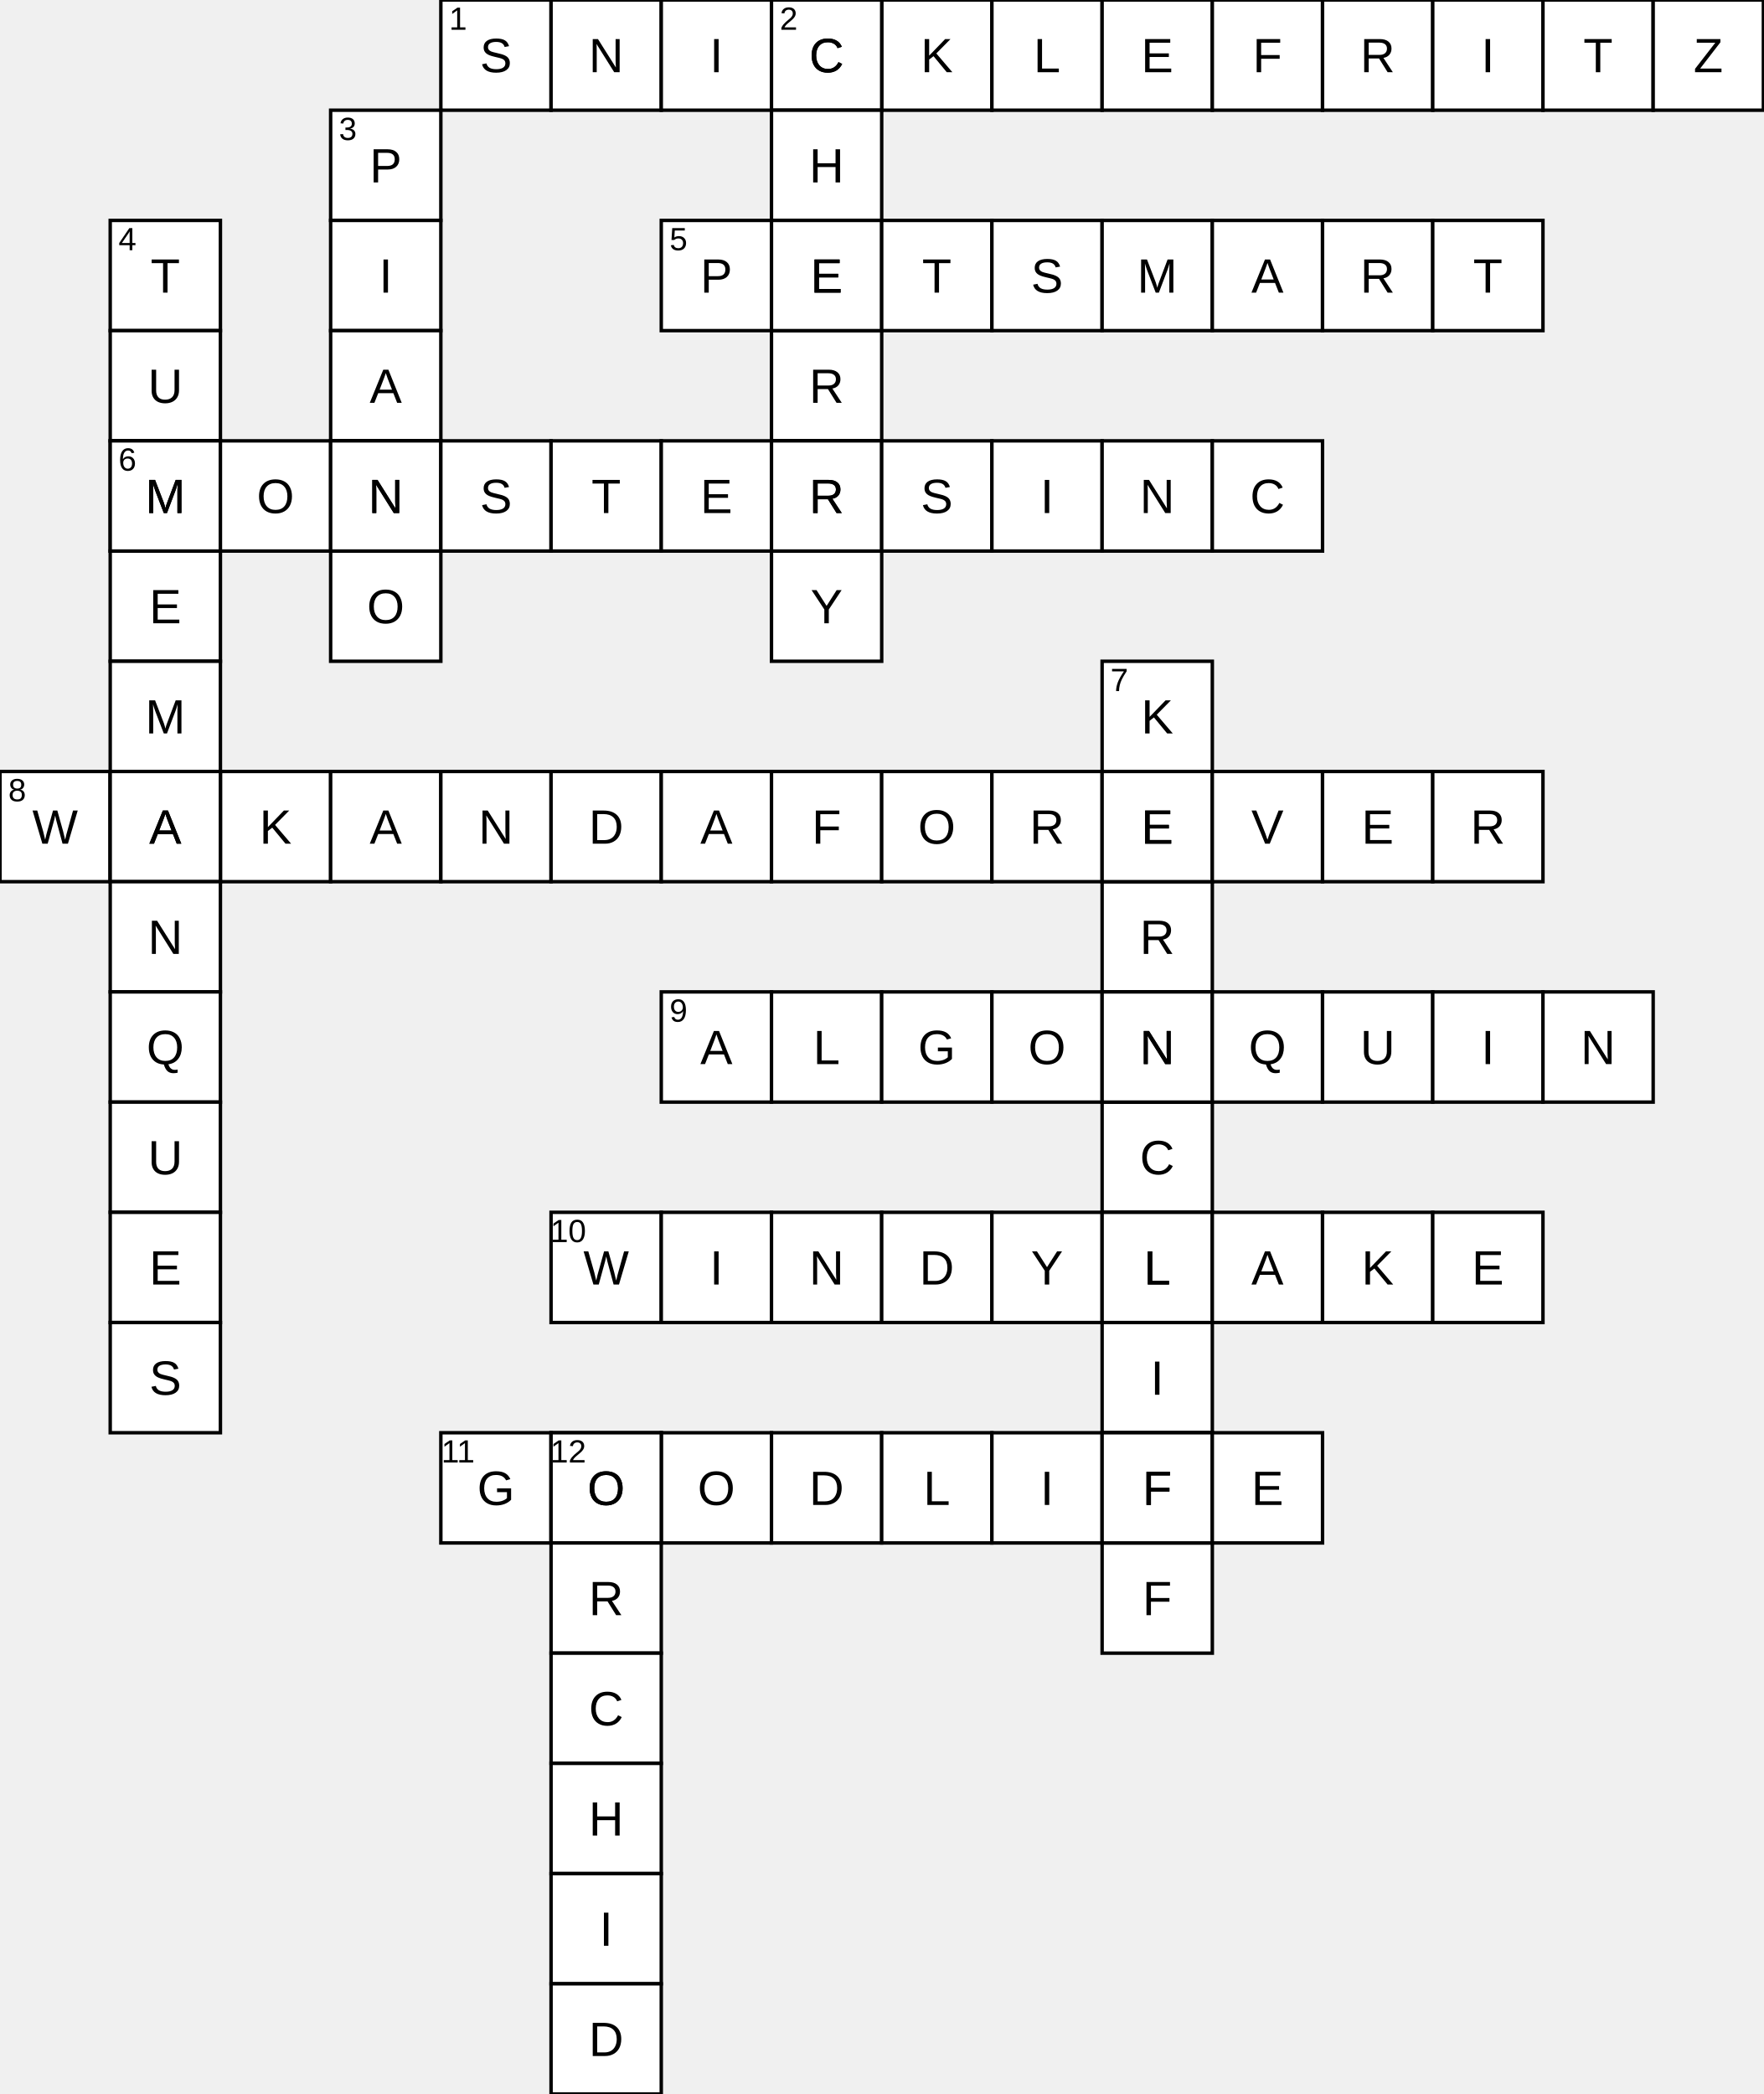
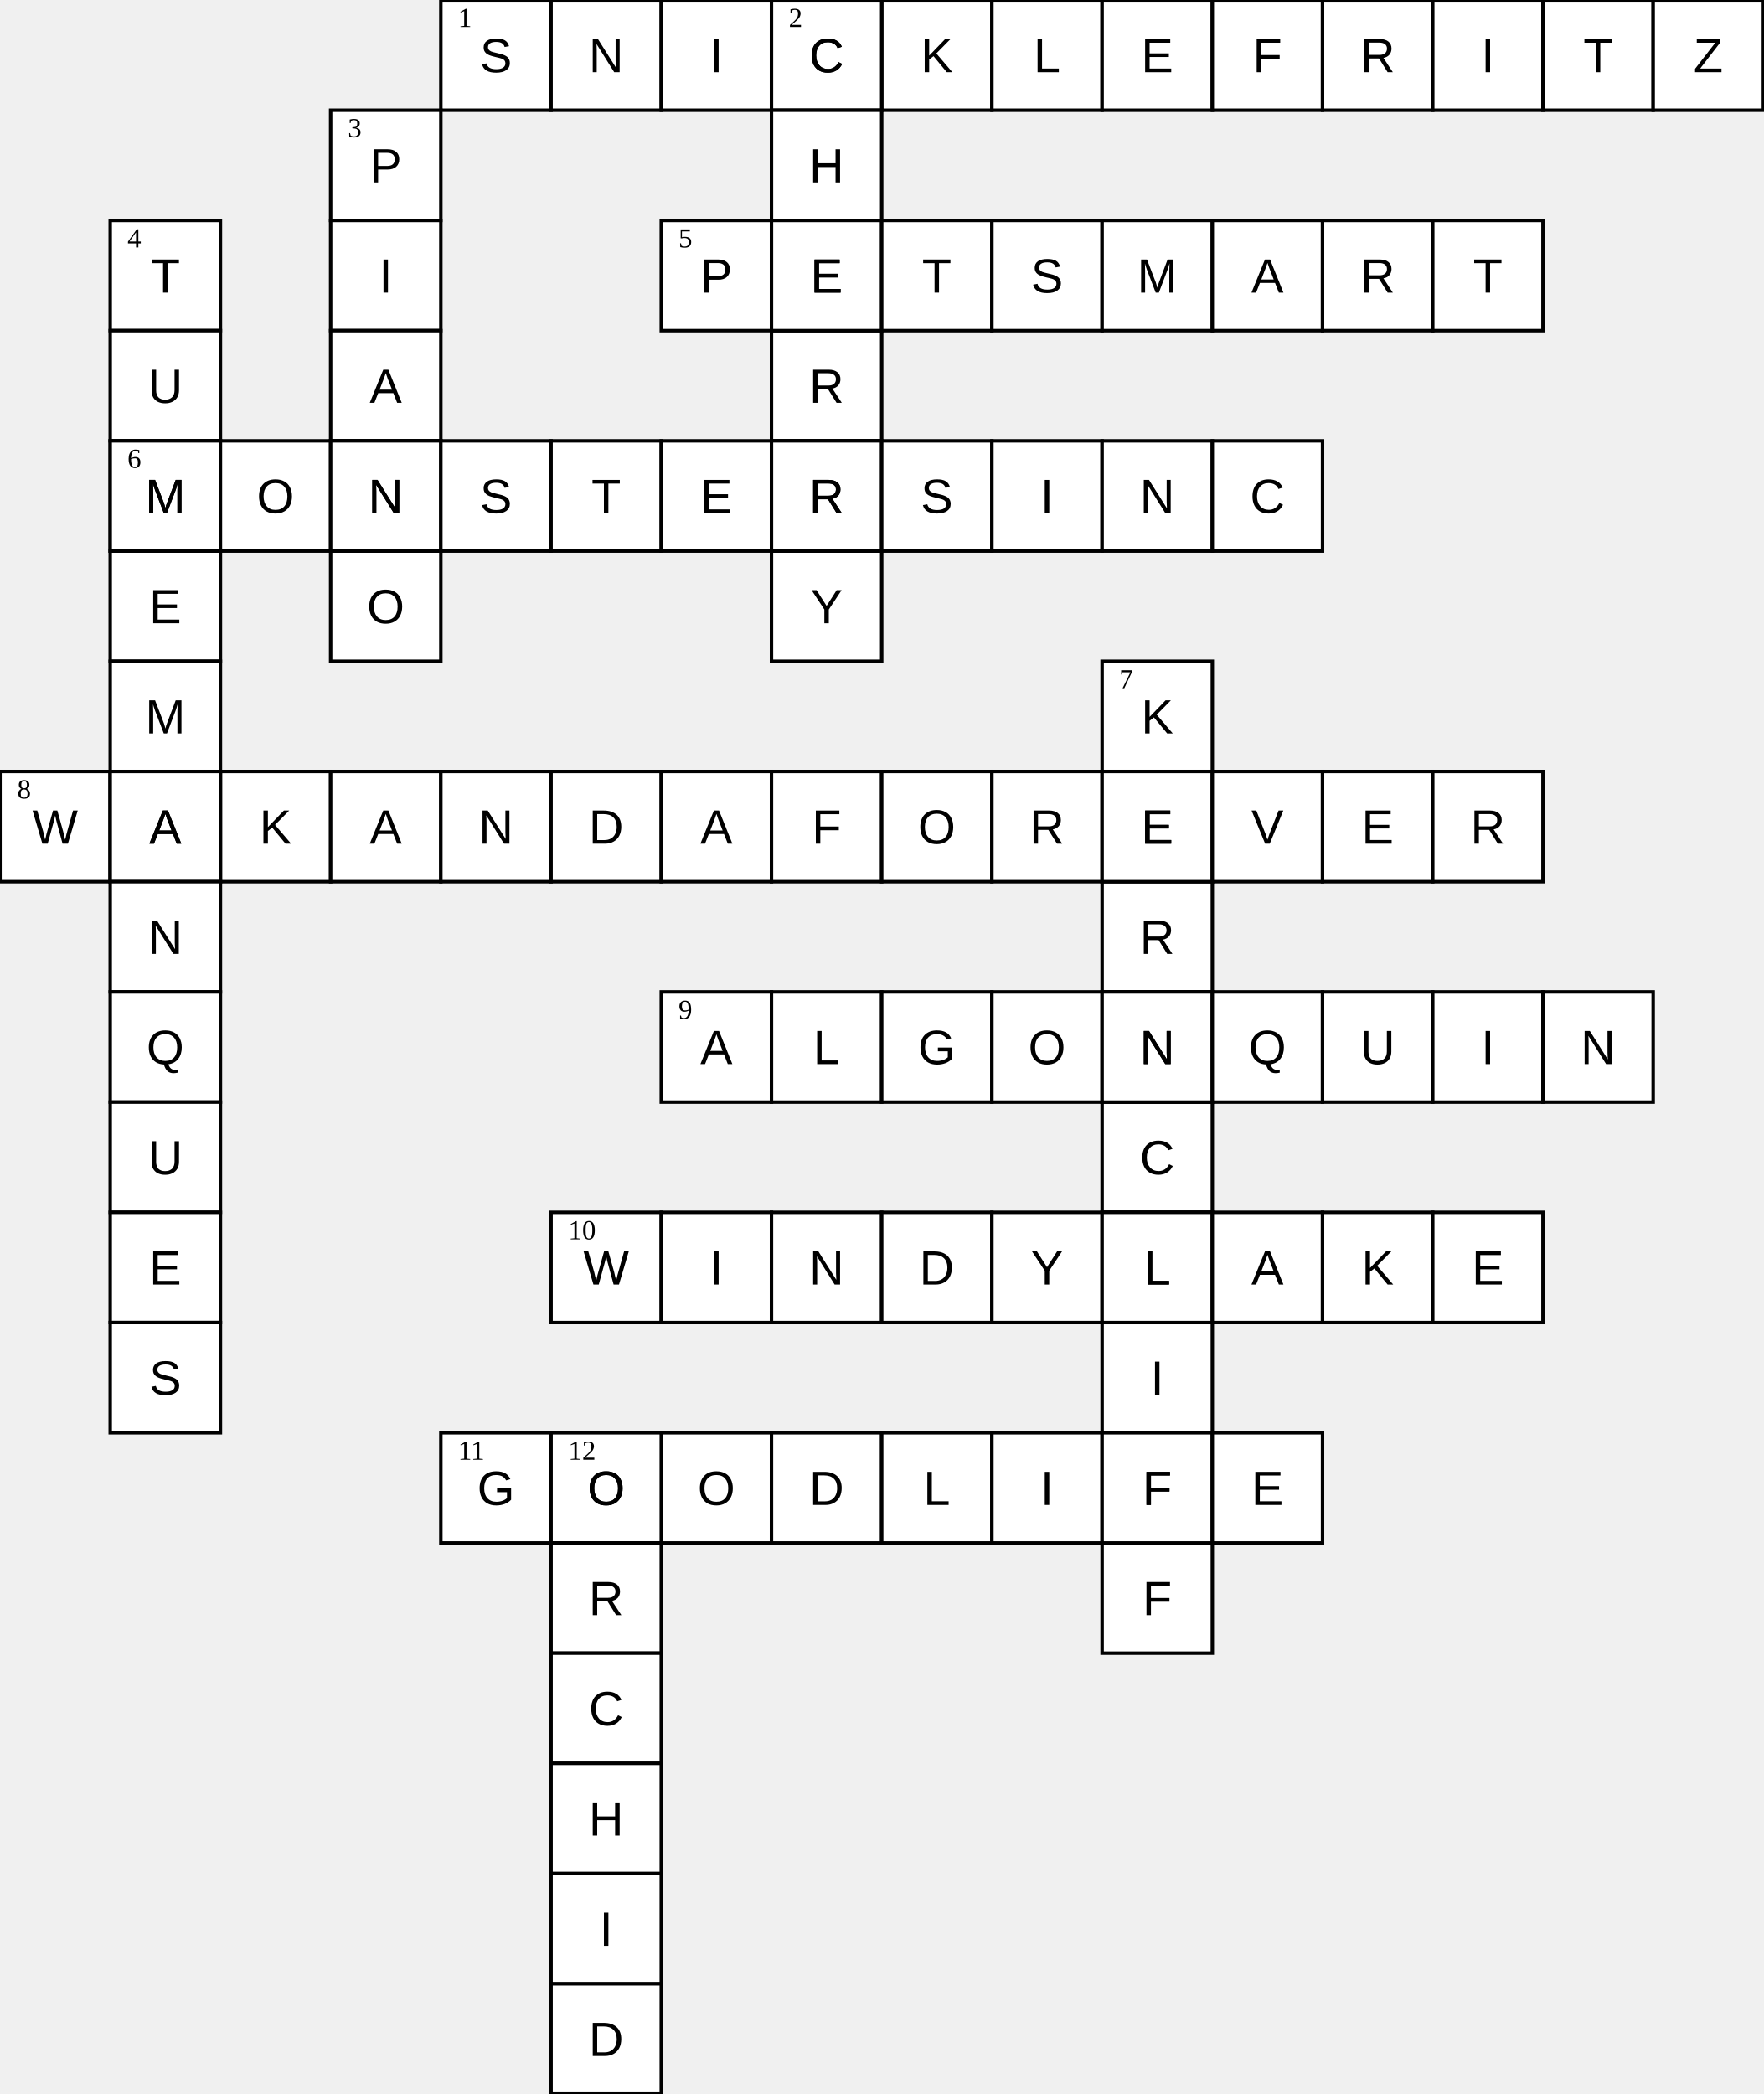
<svg xmlns="http://www.w3.org/2000/svg" viewBox="0 0 512 608">
+   <style>text{dominant-baseline:middle;}.square{fill:#FFFFFF;stroke:#000000;}.answer{ text-anchor:middle; font-family:Arial, Helvetica, sans-serif; font-weight:lighter;font-size:14px;}.number{font-size:8px;}</style>
  <g id="grid">
-     <rect width="32" height="32" x="128" y="0" fill="#FFFFFF" stroke="#000000" />
-     <text x="133" y="6" text-anchor="middle" font-weight="lighter" dominant-baseline="middle" font-family="Arial, Helvetica, sans-serif" font-size="9.333">1</text>
-     <rect width="32" height="32" x="160" y="0" fill="#FFFFFF" stroke="#000000" />
-     <rect width="32" height="32" x="192" y="0" fill="#FFFFFF" stroke="#000000" />
-     <rect width="32" height="32" x="224" y="0" fill="#FFFFFF" stroke="#000000" />
-     <rect width="32" height="32" x="256" y="0" fill="#FFFFFF" stroke="#000000" />
-     <rect width="32" height="32" x="288" y="0" fill="#FFFFFF" stroke="#000000" />
-     <rect width="32" height="32" x="320" y="0" fill="#FFFFFF" stroke="#000000" />
-     <rect width="32" height="32" x="352" y="0" fill="#FFFFFF" stroke="#000000" />
-     <rect width="32" height="32" x="384" y="0" fill="#FFFFFF" stroke="#000000" />
-     <rect width="32" height="32" x="416" y="0" fill="#FFFFFF" stroke="#000000" />
-     <rect width="32" height="32" x="448" y="0" fill="#FFFFFF" stroke="#000000" />
-     <rect width="32" height="32" x="480" y="0" fill="#FFFFFF" stroke="#000000" />
-     <rect width="32" height="32" x="320" y="192" fill="#FFFFFF" stroke="#000000" />
-     <text x="325" y="198" text-anchor="middle" font-weight="lighter" dominant-baseline="middle" font-family="Arial, Helvetica, sans-serif" font-size="9.333">7</text>
-     <rect width="32" height="32" x="320" y="224" fill="#FFFFFF" stroke="#000000" />
-     <rect width="32" height="32" x="320" y="256" fill="#FFFFFF" stroke="#000000" />
-     <rect width="32" height="32" x="320" y="288" fill="#FFFFFF" stroke="#000000" />
-     <rect width="32" height="32" x="320" y="320" fill="#FFFFFF" stroke="#000000" />
-     <rect width="32" height="32" x="320" y="352" fill="#FFFFFF" stroke="#000000" />
-     <rect width="32" height="32" x="320" y="384" fill="#FFFFFF" stroke="#000000" />
-     <rect width="32" height="32" x="320" y="416" fill="#FFFFFF" stroke="#000000" />
-     <rect width="32" height="32" x="320" y="448" fill="#FFFFFF" stroke="#000000" />
-     <rect width="32" height="32" x="0" y="224" fill="#FFFFFF" stroke="#000000" />
-     <text x="5" y="230" text-anchor="middle" font-weight="lighter" dominant-baseline="middle" font-family="Arial, Helvetica, sans-serif" font-size="9.333">8</text>
-     <rect width="32" height="32" x="32" y="224" fill="#FFFFFF" stroke="#000000" />
-     <rect width="32" height="32" x="64" y="224" fill="#FFFFFF" stroke="#000000" />
-     <rect width="32" height="32" x="96" y="224" fill="#FFFFFF" stroke="#000000" />
-     <rect width="32" height="32" x="128" y="224" fill="#FFFFFF" stroke="#000000" />
-     <rect width="32" height="32" x="160" y="224" fill="#FFFFFF" stroke="#000000" />
-     <rect width="32" height="32" x="192" y="224" fill="#FFFFFF" stroke="#000000" />
-     <rect width="32" height="32" x="224" y="224" fill="#FFFFFF" stroke="#000000" />
-     <rect width="32" height="32" x="256" y="224" fill="#FFFFFF" stroke="#000000" />
-     <rect width="32" height="32" x="288" y="224" fill="#FFFFFF" stroke="#000000" />
-     <rect width="32" height="32" x="320" y="224" fill="#FFFFFF" stroke="#000000" />
-     <rect width="32" height="32" x="352" y="224" fill="#FFFFFF" stroke="#000000" />
-     <rect width="32" height="32" x="384" y="224" fill="#FFFFFF" stroke="#000000" />
-     <rect width="32" height="32" x="416" y="224" fill="#FFFFFF" stroke="#000000" />
-     <rect width="32" height="32" x="96" y="32" fill="#FFFFFF" stroke="#000000" />
-     <text x="101" y="38" text-anchor="middle" font-weight="lighter" dominant-baseline="middle" font-family="Arial, Helvetica, sans-serif" font-size="9.333">3</text>
-     <rect width="32" height="32" x="96" y="64" fill="#FFFFFF" stroke="#000000" />
-     <rect width="32" height="32" x="96" y="96" fill="#FFFFFF" stroke="#000000" />
-     <rect width="32" height="32" x="96" y="128" fill="#FFFFFF" stroke="#000000" />
-     <rect width="32" height="32" x="96" y="160" fill="#FFFFFF" stroke="#000000" />
-     <rect width="32" height="32" x="128" y="416" fill="#FFFFFF" stroke="#000000" />
-     <text x="133" y="422" text-anchor="middle" font-weight="lighter" dominant-baseline="middle" font-family="Arial, Helvetica, sans-serif" font-size="9.333">11</text>
-     <rect width="32" height="32" x="160" y="416" fill="#FFFFFF" stroke="#000000" />
-     <rect width="32" height="32" x="192" y="416" fill="#FFFFFF" stroke="#000000" />
-     <rect width="32" height="32" x="224" y="416" fill="#FFFFFF" stroke="#000000" />
-     <rect width="32" height="32" x="256" y="416" fill="#FFFFFF" stroke="#000000" />
-     <rect width="32" height="32" x="288" y="416" fill="#FFFFFF" stroke="#000000" />
-     <rect width="32" height="32" x="320" y="416" fill="#FFFFFF" stroke="#000000" />
-     <rect width="32" height="32" x="352" y="416" fill="#FFFFFF" stroke="#000000" />
-     <rect width="32" height="32" x="224" y="0" fill="#FFFFFF" stroke="#000000" />
-     <text x="229" y="6" text-anchor="middle" font-weight="lighter" dominant-baseline="middle" font-family="Arial, Helvetica, sans-serif" font-size="9.333">2</text>
-     <rect width="32" height="32" x="224" y="32" fill="#FFFFFF" stroke="#000000" />
-     <rect width="32" height="32" x="224" y="64" fill="#FFFFFF" stroke="#000000" />
-     <rect width="32" height="32" x="224" y="96" fill="#FFFFFF" stroke="#000000" />
-     <rect width="32" height="32" x="224" y="128" fill="#FFFFFF" stroke="#000000" />
-     <rect width="32" height="32" x="224" y="160" fill="#FFFFFF" stroke="#000000" />
-     <rect width="32" height="32" x="160" y="352" fill="#FFFFFF" stroke="#000000" />
-     <text x="165" y="358" text-anchor="middle" font-weight="lighter" dominant-baseline="middle" font-family="Arial, Helvetica, sans-serif" font-size="9.333">10</text>
-     <rect width="32" height="32" x="192" y="352" fill="#FFFFFF" stroke="#000000" />
-     <rect width="32" height="32" x="224" y="352" fill="#FFFFFF" stroke="#000000" />
-     <rect width="32" height="32" x="256" y="352" fill="#FFFFFF" stroke="#000000" />
-     <rect width="32" height="32" x="288" y="352" fill="#FFFFFF" stroke="#000000" />
-     <rect width="32" height="32" x="320" y="352" fill="#FFFFFF" stroke="#000000" />
-     <rect width="32" height="32" x="352" y="352" fill="#FFFFFF" stroke="#000000" />
-     <rect width="32" height="32" x="384" y="352" fill="#FFFFFF" stroke="#000000" />
-     <rect width="32" height="32" x="416" y="352" fill="#FFFFFF" stroke="#000000" />
-     <rect width="32" height="32" x="32" y="64" fill="#FFFFFF" stroke="#000000" />
-     <text x="37" y="70" text-anchor="middle" font-weight="lighter" dominant-baseline="middle" font-family="Arial, Helvetica, sans-serif" font-size="9.333">4</text>
-     <rect width="32" height="32" x="32" y="96" fill="#FFFFFF" stroke="#000000" />
-     <rect width="32" height="32" x="32" y="128" fill="#FFFFFF" stroke="#000000" />
-     <rect width="32" height="32" x="32" y="160" fill="#FFFFFF" stroke="#000000" />
-     <rect width="32" height="32" x="32" y="192" fill="#FFFFFF" stroke="#000000" />
-     <rect width="32" height="32" x="32" y="224" fill="#FFFFFF" stroke="#000000" />
-     <rect width="32" height="32" x="32" y="256" fill="#FFFFFF" stroke="#000000" />
-     <rect width="32" height="32" x="32" y="288" fill="#FFFFFF" stroke="#000000" />
-     <rect width="32" height="32" x="32" y="320" fill="#FFFFFF" stroke="#000000" />
-     <rect width="32" height="32" x="32" y="352" fill="#FFFFFF" stroke="#000000" />
-     <rect width="32" height="32" x="32" y="384" fill="#FFFFFF" stroke="#000000" />
-     <rect width="32" height="32" x="192" y="288" fill="#FFFFFF" stroke="#000000" />
-     <text x="197" y="294" text-anchor="middle" font-weight="lighter" dominant-baseline="middle" font-family="Arial, Helvetica, sans-serif" font-size="9.333">9</text>
-     <rect width="32" height="32" x="224" y="288" fill="#FFFFFF" stroke="#000000" />
-     <rect width="32" height="32" x="256" y="288" fill="#FFFFFF" stroke="#000000" />
-     <rect width="32" height="32" x="288" y="288" fill="#FFFFFF" stroke="#000000" />
-     <rect width="32" height="32" x="320" y="288" fill="#FFFFFF" stroke="#000000" />
-     <rect width="32" height="32" x="352" y="288" fill="#FFFFFF" stroke="#000000" />
-     <rect width="32" height="32" x="384" y="288" fill="#FFFFFF" stroke="#000000" />
-     <rect width="32" height="32" x="416" y="288" fill="#FFFFFF" stroke="#000000" />
-     <rect width="32" height="32" x="448" y="288" fill="#FFFFFF" stroke="#000000" />
-     <rect width="32" height="32" x="32" y="128" fill="#FFFFFF" stroke="#000000" />
-     <text x="37" y="134" text-anchor="middle" font-weight="lighter" dominant-baseline="middle" font-family="Arial, Helvetica, sans-serif" font-size="9.333">6</text>
-     <rect width="32" height="32" x="64" y="128" fill="#FFFFFF" stroke="#000000" />
-     <rect width="32" height="32" x="96" y="128" fill="#FFFFFF" stroke="#000000" />
-     <rect width="32" height="32" x="128" y="128" fill="#FFFFFF" stroke="#000000" />
-     <rect width="32" height="32" x="160" y="128" fill="#FFFFFF" stroke="#000000" />
-     <rect width="32" height="32" x="192" y="128" fill="#FFFFFF" stroke="#000000" />
-     <rect width="32" height="32" x="224" y="128" fill="#FFFFFF" stroke="#000000" />
-     <rect width="32" height="32" x="256" y="128" fill="#FFFFFF" stroke="#000000" />
-     <rect width="32" height="32" x="288" y="128" fill="#FFFFFF" stroke="#000000" />
-     <rect width="32" height="32" x="320" y="128" fill="#FFFFFF" stroke="#000000" />
-     <rect width="32" height="32" x="352" y="128" fill="#FFFFFF" stroke="#000000" />
-     <rect width="32" height="32" x="160" y="416" fill="#FFFFFF" stroke="#000000" />
-     <text x="165" y="422" text-anchor="middle" font-weight="lighter" dominant-baseline="middle" font-family="Arial, Helvetica, sans-serif" font-size="9.333">12</text>
-     <rect width="32" height="32" x="160" y="448" fill="#FFFFFF" stroke="#000000" />
-     <rect width="32" height="32" x="160" y="480" fill="#FFFFFF" stroke="#000000" />
-     <rect width="32" height="32" x="160" y="512" fill="#FFFFFF" stroke="#000000" />
-     <rect width="32" height="32" x="160" y="544" fill="#FFFFFF" stroke="#000000" />
-     <rect width="32" height="32" x="160" y="576" fill="#FFFFFF" stroke="#000000" />
-     <rect width="32" height="32" x="192" y="64" fill="#FFFFFF" stroke="#000000" />
-     <text x="197" y="70" text-anchor="middle" font-weight="lighter" dominant-baseline="middle" font-family="Arial, Helvetica, sans-serif" font-size="9.333">5</text>
-     <rect width="32" height="32" x="224" y="64" fill="#FFFFFF" stroke="#000000" />
-     <rect width="32" height="32" x="256" y="64" fill="#FFFFFF" stroke="#000000" />
-     <rect width="32" height="32" x="288" y="64" fill="#FFFFFF" stroke="#000000" />
-     <rect width="32" height="32" x="320" y="64" fill="#FFFFFF" stroke="#000000" />
-     <rect width="32" height="32" x="352" y="64" fill="#FFFFFF" stroke="#000000" />
-     <rect width="32" height="32" x="384" y="64" fill="#FFFFFF" stroke="#000000" />
-     <rect width="32" height="32" x="416" y="64" fill="#FFFFFF" stroke="#000000" />
+     <rect width="32" height="32" x="128" y="0" class="square" />
+     <text x="133" y="6" class="number">1</text>
+     <rect width="32" height="32" x="160" y="0" class="square" />
+     <rect width="32" height="32" x="192" y="0" class="square" />
+     <rect width="32" height="32" x="224" y="0" class="square" />
+     <rect width="32" height="32" x="256" y="0" class="square" />
+     <rect width="32" height="32" x="288" y="0" class="square" />
+     <rect width="32" height="32" x="320" y="0" class="square" />
+     <rect width="32" height="32" x="352" y="0" class="square" />
+     <rect width="32" height="32" x="384" y="0" class="square" />
+     <rect width="32" height="32" x="416" y="0" class="square" />
+     <rect width="32" height="32" x="448" y="0" class="square" />
+     <rect width="32" height="32" x="480" y="0" class="square" />
+     <rect width="32" height="32" x="320" y="192" class="square" />
+     <text x="325" y="198" class="number">7</text>
+     <rect width="32" height="32" x="320" y="224" class="square" />
+     <rect width="32" height="32" x="320" y="256" class="square" />
+     <rect width="32" height="32" x="320" y="288" class="square" />
+     <rect width="32" height="32" x="320" y="320" class="square" />
+     <rect width="32" height="32" x="320" y="352" class="square" />
+     <rect width="32" height="32" x="320" y="384" class="square" />
+     <rect width="32" height="32" x="320" y="416" class="square" />
+     <rect width="32" height="32" x="320" y="448" class="square" />
+     <rect width="32" height="32" x="0" y="224" class="square" />
+     <text x="5" y="230" class="number">8</text>
+     <rect width="32" height="32" x="32" y="224" class="square" />
+     <rect width="32" height="32" x="64" y="224" class="square" />
+     <rect width="32" height="32" x="96" y="224" class="square" />
+     <rect width="32" height="32" x="128" y="224" class="square" />
+     <rect width="32" height="32" x="160" y="224" class="square" />
+     <rect width="32" height="32" x="192" y="224" class="square" />
+     <rect width="32" height="32" x="224" y="224" class="square" />
+     <rect width="32" height="32" x="256" y="224" class="square" />
+     <rect width="32" height="32" x="288" y="224" class="square" />
+     <rect width="32" height="32" x="320" y="224" class="square" />
+     <rect width="32" height="32" x="352" y="224" class="square" />
+     <rect width="32" height="32" x="384" y="224" class="square" />
+     <rect width="32" height="32" x="416" y="224" class="square" />
+     <rect width="32" height="32" x="96" y="32" class="square" />
+     <text x="101" y="38" class="number">3</text>
+     <rect width="32" height="32" x="96" y="64" class="square" />
+     <rect width="32" height="32" x="96" y="96" class="square" />
+     <rect width="32" height="32" x="96" y="128" class="square" />
+     <rect width="32" height="32" x="96" y="160" class="square" />
+     <rect width="32" height="32" x="128" y="416" class="square" />
+     <text x="133" y="422" class="number">11</text>
+     <rect width="32" height="32" x="160" y="416" class="square" />
+     <rect width="32" height="32" x="192" y="416" class="square" />
+     <rect width="32" height="32" x="224" y="416" class="square" />
+     <rect width="32" height="32" x="256" y="416" class="square" />
+     <rect width="32" height="32" x="288" y="416" class="square" />
+     <rect width="32" height="32" x="320" y="416" class="square" />
+     <rect width="32" height="32" x="352" y="416" class="square" />
+     <rect width="32" height="32" x="224" y="0" class="square" />
+     <text x="229" y="6" class="number">2</text>
+     <rect width="32" height="32" x="224" y="32" class="square" />
+     <rect width="32" height="32" x="224" y="64" class="square" />
+     <rect width="32" height="32" x="224" y="96" class="square" />
+     <rect width="32" height="32" x="224" y="128" class="square" />
+     <rect width="32" height="32" x="224" y="160" class="square" />
+     <rect width="32" height="32" x="160" y="352" class="square" />
+     <text x="165" y="358" class="number">10</text>
+     <rect width="32" height="32" x="192" y="352" class="square" />
+     <rect width="32" height="32" x="224" y="352" class="square" />
+     <rect width="32" height="32" x="256" y="352" class="square" />
+     <rect width="32" height="32" x="288" y="352" class="square" />
+     <rect width="32" height="32" x="320" y="352" class="square" />
+     <rect width="32" height="32" x="352" y="352" class="square" />
+     <rect width="32" height="32" x="384" y="352" class="square" />
+     <rect width="32" height="32" x="416" y="352" class="square" />
+     <rect width="32" height="32" x="32" y="64" class="square" />
+     <text x="37" y="70" class="number">4</text>
+     <rect width="32" height="32" x="32" y="96" class="square" />
+     <rect width="32" height="32" x="32" y="128" class="square" />
+     <rect width="32" height="32" x="32" y="160" class="square" />
+     <rect width="32" height="32" x="32" y="192" class="square" />
+     <rect width="32" height="32" x="32" y="224" class="square" />
+     <rect width="32" height="32" x="32" y="256" class="square" />
+     <rect width="32" height="32" x="32" y="288" class="square" />
+     <rect width="32" height="32" x="32" y="320" class="square" />
+     <rect width="32" height="32" x="32" y="352" class="square" />
+     <rect width="32" height="32" x="32" y="384" class="square" />
+     <rect width="32" height="32" x="192" y="288" class="square" />
+     <text x="197" y="294" class="number">9</text>
+     <rect width="32" height="32" x="224" y="288" class="square" />
+     <rect width="32" height="32" x="256" y="288" class="square" />
+     <rect width="32" height="32" x="288" y="288" class="square" />
+     <rect width="32" height="32" x="320" y="288" class="square" />
+     <rect width="32" height="32" x="352" y="288" class="square" />
+     <rect width="32" height="32" x="384" y="288" class="square" />
+     <rect width="32" height="32" x="416" y="288" class="square" />
+     <rect width="32" height="32" x="448" y="288" class="square" />
+     <rect width="32" height="32" x="32" y="128" class="square" />
+     <text x="37" y="134" class="number">6</text>
+     <rect width="32" height="32" x="64" y="128" class="square" />
+     <rect width="32" height="32" x="96" y="128" class="square" />
+     <rect width="32" height="32" x="128" y="128" class="square" />
+     <rect width="32" height="32" x="160" y="128" class="square" />
+     <rect width="32" height="32" x="192" y="128" class="square" />
+     <rect width="32" height="32" x="224" y="128" class="square" />
+     <rect width="32" height="32" x="256" y="128" class="square" />
+     <rect width="32" height="32" x="288" y="128" class="square" />
+     <rect width="32" height="32" x="320" y="128" class="square" />
+     <rect width="32" height="32" x="352" y="128" class="square" />
+     <rect width="32" height="32" x="160" y="416" class="square" />
+     <text x="165" y="422" class="number">12</text>
+     <rect width="32" height="32" x="160" y="448" class="square" />
+     <rect width="32" height="32" x="160" y="480" class="square" />
+     <rect width="32" height="32" x="160" y="512" class="square" />
+     <rect width="32" height="32" x="160" y="544" class="square" />
+     <rect width="32" height="32" x="160" y="576" class="square" />
+     <rect width="32" height="32" x="192" y="64" class="square" />
+     <text x="197" y="70" class="number">5</text>
+     <rect width="32" height="32" x="224" y="64" class="square" />
+     <rect width="32" height="32" x="256" y="64" class="square" />
+     <rect width="32" height="32" x="288" y="64" class="square" />
+     <rect width="32" height="32" x="320" y="64" class="square" />
+     <rect width="32" height="32" x="352" y="64" class="square" />
+     <rect width="32" height="32" x="384" y="64" class="square" />
+     <rect width="32" height="32" x="416" y="64" class="square" />
  </g>
  <g id="answers">
-     <text x="144" y="17" text-anchor="middle" font-weight="lighter" dominant-baseline="middle" font-family="Arial, Helvetica, sans-serif" font-size="14">S</text>
-     <text x="176" y="17" text-anchor="middle" font-weight="lighter" dominant-baseline="middle" font-family="Arial, Helvetica, sans-serif" font-size="14">N</text>
-     <text x="208" y="17" text-anchor="middle" font-weight="lighter" dominant-baseline="middle" font-family="Arial, Helvetica, sans-serif" font-size="14">I</text>
-     <text x="240" y="17" text-anchor="middle" font-weight="lighter" dominant-baseline="middle" font-family="Arial, Helvetica, sans-serif" font-size="14">C</text>
-     <text x="272" y="17" text-anchor="middle" font-weight="lighter" dominant-baseline="middle" font-family="Arial, Helvetica, sans-serif" font-size="14">K</text>
-     <text x="304" y="17" text-anchor="middle" font-weight="lighter" dominant-baseline="middle" font-family="Arial, Helvetica, sans-serif" font-size="14">L</text>
-     <text x="336" y="17" text-anchor="middle" font-weight="lighter" dominant-baseline="middle" font-family="Arial, Helvetica, sans-serif" font-size="14">E</text>
-     <text x="368" y="17" text-anchor="middle" font-weight="lighter" dominant-baseline="middle" font-family="Arial, Helvetica, sans-serif" font-size="14">F</text>
-     <text x="400" y="17" text-anchor="middle" font-weight="lighter" dominant-baseline="middle" font-family="Arial, Helvetica, sans-serif" font-size="14">R</text>
-     <text x="432" y="17" text-anchor="middle" font-weight="lighter" dominant-baseline="middle" font-family="Arial, Helvetica, sans-serif" font-size="14">I</text>
-     <text x="464" y="17" text-anchor="middle" font-weight="lighter" dominant-baseline="middle" font-family="Arial, Helvetica, sans-serif" font-size="14">T</text>
-     <text x="496" y="17" text-anchor="middle" font-weight="lighter" dominant-baseline="middle" font-family="Arial, Helvetica, sans-serif" font-size="14">Z</text>
-     <text x="336" y="209" text-anchor="middle" font-weight="lighter" dominant-baseline="middle" font-family="Arial, Helvetica, sans-serif" font-size="14">K</text>
-     <text x="336" y="241" text-anchor="middle" font-weight="lighter" dominant-baseline="middle" font-family="Arial, Helvetica, sans-serif" font-size="14">E</text>
-     <text x="336" y="273" text-anchor="middle" font-weight="lighter" dominant-baseline="middle" font-family="Arial, Helvetica, sans-serif" font-size="14">R</text>
-     <text x="336" y="305" text-anchor="middle" font-weight="lighter" dominant-baseline="middle" font-family="Arial, Helvetica, sans-serif" font-size="14">N</text>
-     <text x="336" y="337" text-anchor="middle" font-weight="lighter" dominant-baseline="middle" font-family="Arial, Helvetica, sans-serif" font-size="14">C</text>
-     <text x="336" y="369" text-anchor="middle" font-weight="lighter" dominant-baseline="middle" font-family="Arial, Helvetica, sans-serif" font-size="14">L</text>
-     <text x="336" y="401" text-anchor="middle" font-weight="lighter" dominant-baseline="middle" font-family="Arial, Helvetica, sans-serif" font-size="14">I</text>
-     <text x="336" y="433" text-anchor="middle" font-weight="lighter" dominant-baseline="middle" font-family="Arial, Helvetica, sans-serif" font-size="14">F</text>
-     <text x="336" y="465" text-anchor="middle" font-weight="lighter" dominant-baseline="middle" font-family="Arial, Helvetica, sans-serif" font-size="14">F</text>
-     <text x="16" y="241" text-anchor="middle" font-weight="lighter" dominant-baseline="middle" font-family="Arial, Helvetica, sans-serif" font-size="14">W</text>
-     <text x="48" y="241" text-anchor="middle" font-weight="lighter" dominant-baseline="middle" font-family="Arial, Helvetica, sans-serif" font-size="14">A</text>
-     <text x="80" y="241" text-anchor="middle" font-weight="lighter" dominant-baseline="middle" font-family="Arial, Helvetica, sans-serif" font-size="14">K</text>
-     <text x="112" y="241" text-anchor="middle" font-weight="lighter" dominant-baseline="middle" font-family="Arial, Helvetica, sans-serif" font-size="14">A</text>
-     <text x="144" y="241" text-anchor="middle" font-weight="lighter" dominant-baseline="middle" font-family="Arial, Helvetica, sans-serif" font-size="14">N</text>
-     <text x="176" y="241" text-anchor="middle" font-weight="lighter" dominant-baseline="middle" font-family="Arial, Helvetica, sans-serif" font-size="14">D</text>
-     <text x="208" y="241" text-anchor="middle" font-weight="lighter" dominant-baseline="middle" font-family="Arial, Helvetica, sans-serif" font-size="14">A</text>
-     <text x="240" y="241" text-anchor="middle" font-weight="lighter" dominant-baseline="middle" font-family="Arial, Helvetica, sans-serif" font-size="14">F</text>
-     <text x="272" y="241" text-anchor="middle" font-weight="lighter" dominant-baseline="middle" font-family="Arial, Helvetica, sans-serif" font-size="14">O</text>
-     <text x="304" y="241" text-anchor="middle" font-weight="lighter" dominant-baseline="middle" font-family="Arial, Helvetica, sans-serif" font-size="14">R</text>
-     <text x="336" y="241" text-anchor="middle" font-weight="lighter" dominant-baseline="middle" font-family="Arial, Helvetica, sans-serif" font-size="14">E</text>
-     <text x="368" y="241" text-anchor="middle" font-weight="lighter" dominant-baseline="middle" font-family="Arial, Helvetica, sans-serif" font-size="14">V</text>
-     <text x="400" y="241" text-anchor="middle" font-weight="lighter" dominant-baseline="middle" font-family="Arial, Helvetica, sans-serif" font-size="14">E</text>
-     <text x="432" y="241" text-anchor="middle" font-weight="lighter" dominant-baseline="middle" font-family="Arial, Helvetica, sans-serif" font-size="14">R</text>
-     <text x="112" y="49" text-anchor="middle" font-weight="lighter" dominant-baseline="middle" font-family="Arial, Helvetica, sans-serif" font-size="14">P</text>
-     <text x="112" y="81" text-anchor="middle" font-weight="lighter" dominant-baseline="middle" font-family="Arial, Helvetica, sans-serif" font-size="14">I</text>
-     <text x="112" y="113" text-anchor="middle" font-weight="lighter" dominant-baseline="middle" font-family="Arial, Helvetica, sans-serif" font-size="14">A</text>
-     <text x="112" y="145" text-anchor="middle" font-weight="lighter" dominant-baseline="middle" font-family="Arial, Helvetica, sans-serif" font-size="14">N</text>
-     <text x="112" y="177" text-anchor="middle" font-weight="lighter" dominant-baseline="middle" font-family="Arial, Helvetica, sans-serif" font-size="14">O</text>
-     <text x="144" y="433" text-anchor="middle" font-weight="lighter" dominant-baseline="middle" font-family="Arial, Helvetica, sans-serif" font-size="14">G</text>
-     <text x="176" y="433" text-anchor="middle" font-weight="lighter" dominant-baseline="middle" font-family="Arial, Helvetica, sans-serif" font-size="14">O</text>
-     <text x="208" y="433" text-anchor="middle" font-weight="lighter" dominant-baseline="middle" font-family="Arial, Helvetica, sans-serif" font-size="14">O</text>
-     <text x="240" y="433" text-anchor="middle" font-weight="lighter" dominant-baseline="middle" font-family="Arial, Helvetica, sans-serif" font-size="14">D</text>
-     <text x="272" y="433" text-anchor="middle" font-weight="lighter" dominant-baseline="middle" font-family="Arial, Helvetica, sans-serif" font-size="14">L</text>
-     <text x="304" y="433" text-anchor="middle" font-weight="lighter" dominant-baseline="middle" font-family="Arial, Helvetica, sans-serif" font-size="14">I</text>
-     <text x="336" y="433" text-anchor="middle" font-weight="lighter" dominant-baseline="middle" font-family="Arial, Helvetica, sans-serif" font-size="14">F</text>
-     <text x="368" y="433" text-anchor="middle" font-weight="lighter" dominant-baseline="middle" font-family="Arial, Helvetica, sans-serif" font-size="14">E</text>
-     <text x="240" y="17" text-anchor="middle" font-weight="lighter" dominant-baseline="middle" font-family="Arial, Helvetica, sans-serif" font-size="14">C</text>
-     <text x="240" y="49" text-anchor="middle" font-weight="lighter" dominant-baseline="middle" font-family="Arial, Helvetica, sans-serif" font-size="14">H</text>
-     <text x="240" y="81" text-anchor="middle" font-weight="lighter" dominant-baseline="middle" font-family="Arial, Helvetica, sans-serif" font-size="14">E</text>
-     <text x="240" y="113" text-anchor="middle" font-weight="lighter" dominant-baseline="middle" font-family="Arial, Helvetica, sans-serif" font-size="14">R</text>
-     <text x="240" y="145" text-anchor="middle" font-weight="lighter" dominant-baseline="middle" font-family="Arial, Helvetica, sans-serif" font-size="14">R</text>
-     <text x="240" y="177" text-anchor="middle" font-weight="lighter" dominant-baseline="middle" font-family="Arial, Helvetica, sans-serif" font-size="14">Y</text>
-     <text x="176" y="369" text-anchor="middle" font-weight="lighter" dominant-baseline="middle" font-family="Arial, Helvetica, sans-serif" font-size="14">W</text>
-     <text x="208" y="369" text-anchor="middle" font-weight="lighter" dominant-baseline="middle" font-family="Arial, Helvetica, sans-serif" font-size="14">I</text>
-     <text x="240" y="369" text-anchor="middle" font-weight="lighter" dominant-baseline="middle" font-family="Arial, Helvetica, sans-serif" font-size="14">N</text>
-     <text x="272" y="369" text-anchor="middle" font-weight="lighter" dominant-baseline="middle" font-family="Arial, Helvetica, sans-serif" font-size="14">D</text>
-     <text x="304" y="369" text-anchor="middle" font-weight="lighter" dominant-baseline="middle" font-family="Arial, Helvetica, sans-serif" font-size="14">Y</text>
-     <text x="336" y="369" text-anchor="middle" font-weight="lighter" dominant-baseline="middle" font-family="Arial, Helvetica, sans-serif" font-size="14">L</text>
-     <text x="368" y="369" text-anchor="middle" font-weight="lighter" dominant-baseline="middle" font-family="Arial, Helvetica, sans-serif" font-size="14">A</text>
-     <text x="400" y="369" text-anchor="middle" font-weight="lighter" dominant-baseline="middle" font-family="Arial, Helvetica, sans-serif" font-size="14">K</text>
-     <text x="432" y="369" text-anchor="middle" font-weight="lighter" dominant-baseline="middle" font-family="Arial, Helvetica, sans-serif" font-size="14">E</text>
-     <text x="48" y="81" text-anchor="middle" font-weight="lighter" dominant-baseline="middle" font-family="Arial, Helvetica, sans-serif" font-size="14">T</text>
-     <text x="48" y="113" text-anchor="middle" font-weight="lighter" dominant-baseline="middle" font-family="Arial, Helvetica, sans-serif" font-size="14">U</text>
-     <text x="48" y="145" text-anchor="middle" font-weight="lighter" dominant-baseline="middle" font-family="Arial, Helvetica, sans-serif" font-size="14">M</text>
-     <text x="48" y="177" text-anchor="middle" font-weight="lighter" dominant-baseline="middle" font-family="Arial, Helvetica, sans-serif" font-size="14">E</text>
-     <text x="48" y="209" text-anchor="middle" font-weight="lighter" dominant-baseline="middle" font-family="Arial, Helvetica, sans-serif" font-size="14">M</text>
-     <text x="48" y="241" text-anchor="middle" font-weight="lighter" dominant-baseline="middle" font-family="Arial, Helvetica, sans-serif" font-size="14">A</text>
-     <text x="48" y="273" text-anchor="middle" font-weight="lighter" dominant-baseline="middle" font-family="Arial, Helvetica, sans-serif" font-size="14">N</text>
-     <text x="48" y="305" text-anchor="middle" font-weight="lighter" dominant-baseline="middle" font-family="Arial, Helvetica, sans-serif" font-size="14">Q</text>
-     <text x="48" y="337" text-anchor="middle" font-weight="lighter" dominant-baseline="middle" font-family="Arial, Helvetica, sans-serif" font-size="14">U</text>
-     <text x="48" y="369" text-anchor="middle" font-weight="lighter" dominant-baseline="middle" font-family="Arial, Helvetica, sans-serif" font-size="14">E</text>
-     <text x="48" y="401" text-anchor="middle" font-weight="lighter" dominant-baseline="middle" font-family="Arial, Helvetica, sans-serif" font-size="14">S</text>
-     <text x="208" y="305" text-anchor="middle" font-weight="lighter" dominant-baseline="middle" font-family="Arial, Helvetica, sans-serif" font-size="14">A</text>
-     <text x="240" y="305" text-anchor="middle" font-weight="lighter" dominant-baseline="middle" font-family="Arial, Helvetica, sans-serif" font-size="14">L</text>
-     <text x="272" y="305" text-anchor="middle" font-weight="lighter" dominant-baseline="middle" font-family="Arial, Helvetica, sans-serif" font-size="14">G</text>
-     <text x="304" y="305" text-anchor="middle" font-weight="lighter" dominant-baseline="middle" font-family="Arial, Helvetica, sans-serif" font-size="14">O</text>
-     <text x="336" y="305" text-anchor="middle" font-weight="lighter" dominant-baseline="middle" font-family="Arial, Helvetica, sans-serif" font-size="14">N</text>
-     <text x="368" y="305" text-anchor="middle" font-weight="lighter" dominant-baseline="middle" font-family="Arial, Helvetica, sans-serif" font-size="14">Q</text>
-     <text x="400" y="305" text-anchor="middle" font-weight="lighter" dominant-baseline="middle" font-family="Arial, Helvetica, sans-serif" font-size="14">U</text>
-     <text x="432" y="305" text-anchor="middle" font-weight="lighter" dominant-baseline="middle" font-family="Arial, Helvetica, sans-serif" font-size="14">I</text>
-     <text x="464" y="305" text-anchor="middle" font-weight="lighter" dominant-baseline="middle" font-family="Arial, Helvetica, sans-serif" font-size="14">N</text>
-     <text x="48" y="145" text-anchor="middle" font-weight="lighter" dominant-baseline="middle" font-family="Arial, Helvetica, sans-serif" font-size="14">M</text>
-     <text x="80" y="145" text-anchor="middle" font-weight="lighter" dominant-baseline="middle" font-family="Arial, Helvetica, sans-serif" font-size="14">O</text>
-     <text x="112" y="145" text-anchor="middle" font-weight="lighter" dominant-baseline="middle" font-family="Arial, Helvetica, sans-serif" font-size="14">N</text>
-     <text x="144" y="145" text-anchor="middle" font-weight="lighter" dominant-baseline="middle" font-family="Arial, Helvetica, sans-serif" font-size="14">S</text>
-     <text x="176" y="145" text-anchor="middle" font-weight="lighter" dominant-baseline="middle" font-family="Arial, Helvetica, sans-serif" font-size="14">T</text>
-     <text x="208" y="145" text-anchor="middle" font-weight="lighter" dominant-baseline="middle" font-family="Arial, Helvetica, sans-serif" font-size="14">E</text>
-     <text x="240" y="145" text-anchor="middle" font-weight="lighter" dominant-baseline="middle" font-family="Arial, Helvetica, sans-serif" font-size="14">R</text>
-     <text x="272" y="145" text-anchor="middle" font-weight="lighter" dominant-baseline="middle" font-family="Arial, Helvetica, sans-serif" font-size="14">S</text>
-     <text x="304" y="145" text-anchor="middle" font-weight="lighter" dominant-baseline="middle" font-family="Arial, Helvetica, sans-serif" font-size="14">I</text>
-     <text x="336" y="145" text-anchor="middle" font-weight="lighter" dominant-baseline="middle" font-family="Arial, Helvetica, sans-serif" font-size="14">N</text>
-     <text x="368" y="145" text-anchor="middle" font-weight="lighter" dominant-baseline="middle" font-family="Arial, Helvetica, sans-serif" font-size="14">C</text>
-     <text x="176" y="433" text-anchor="middle" font-weight="lighter" dominant-baseline="middle" font-family="Arial, Helvetica, sans-serif" font-size="14">O</text>
-     <text x="176" y="465" text-anchor="middle" font-weight="lighter" dominant-baseline="middle" font-family="Arial, Helvetica, sans-serif" font-size="14">R</text>
-     <text x="176" y="497" text-anchor="middle" font-weight="lighter" dominant-baseline="middle" font-family="Arial, Helvetica, sans-serif" font-size="14">C</text>
-     <text x="176" y="529" text-anchor="middle" font-weight="lighter" dominant-baseline="middle" font-family="Arial, Helvetica, sans-serif" font-size="14">H</text>
-     <text x="176" y="561" text-anchor="middle" font-weight="lighter" dominant-baseline="middle" font-family="Arial, Helvetica, sans-serif" font-size="14">I</text>
-     <text x="176" y="593" text-anchor="middle" font-weight="lighter" dominant-baseline="middle" font-family="Arial, Helvetica, sans-serif" font-size="14">D</text>
-     <text x="208" y="81" text-anchor="middle" font-weight="lighter" dominant-baseline="middle" font-family="Arial, Helvetica, sans-serif" font-size="14">P</text>
-     <text x="240" y="81" text-anchor="middle" font-weight="lighter" dominant-baseline="middle" font-family="Arial, Helvetica, sans-serif" font-size="14">E</text>
-     <text x="272" y="81" text-anchor="middle" font-weight="lighter" dominant-baseline="middle" font-family="Arial, Helvetica, sans-serif" font-size="14">T</text>
-     <text x="304" y="81" text-anchor="middle" font-weight="lighter" dominant-baseline="middle" font-family="Arial, Helvetica, sans-serif" font-size="14">S</text>
-     <text x="336" y="81" text-anchor="middle" font-weight="lighter" dominant-baseline="middle" font-family="Arial, Helvetica, sans-serif" font-size="14">M</text>
-     <text x="368" y="81" text-anchor="middle" font-weight="lighter" dominant-baseline="middle" font-family="Arial, Helvetica, sans-serif" font-size="14">A</text>
-     <text x="400" y="81" text-anchor="middle" font-weight="lighter" dominant-baseline="middle" font-family="Arial, Helvetica, sans-serif" font-size="14">R</text>
-     <text x="432" y="81" text-anchor="middle" font-weight="lighter" dominant-baseline="middle" font-family="Arial, Helvetica, sans-serif" font-size="14">T</text>
+     <text x="144" y="17" class="answer">S</text>
+     <text x="176" y="17" class="answer">N</text>
+     <text x="208" y="17" class="answer">I</text>
+     <text x="240" y="17" class="answer">C</text>
+     <text x="272" y="17" class="answer">K</text>
+     <text x="304" y="17" class="answer">L</text>
+     <text x="336" y="17" class="answer">E</text>
+     <text x="368" y="17" class="answer">F</text>
+     <text x="400" y="17" class="answer">R</text>
+     <text x="432" y="17" class="answer">I</text>
+     <text x="464" y="17" class="answer">T</text>
+     <text x="496" y="17" class="answer">Z</text>
+     <text x="336" y="209" class="answer">K</text>
+     <text x="336" y="241" class="answer">E</text>
+     <text x="336" y="273" class="answer">R</text>
+     <text x="336" y="305" class="answer">N</text>
+     <text x="336" y="337" class="answer">C</text>
+     <text x="336" y="369" class="answer">L</text>
+     <text x="336" y="401" class="answer">I</text>
+     <text x="336" y="433" class="answer">F</text>
+     <text x="336" y="465" class="answer">F</text>
+     <text x="16" y="241" class="answer">W</text>
+     <text x="48" y="241" class="answer">A</text>
+     <text x="80" y="241" class="answer">K</text>
+     <text x="112" y="241" class="answer">A</text>
+     <text x="144" y="241" class="answer">N</text>
+     <text x="176" y="241" class="answer">D</text>
+     <text x="208" y="241" class="answer">A</text>
+     <text x="240" y="241" class="answer">F</text>
+     <text x="272" y="241" class="answer">O</text>
+     <text x="304" y="241" class="answer">R</text>
+     <text x="336" y="241" class="answer">E</text>
+     <text x="368" y="241" class="answer">V</text>
+     <text x="400" y="241" class="answer">E</text>
+     <text x="432" y="241" class="answer">R</text>
+     <text x="112" y="49" class="answer">P</text>
+     <text x="112" y="81" class="answer">I</text>
+     <text x="112" y="113" class="answer">A</text>
+     <text x="112" y="145" class="answer">N</text>
+     <text x="112" y="177" class="answer">O</text>
+     <text x="144" y="433" class="answer">G</text>
+     <text x="176" y="433" class="answer">O</text>
+     <text x="208" y="433" class="answer">O</text>
+     <text x="240" y="433" class="answer">D</text>
+     <text x="272" y="433" class="answer">L</text>
+     <text x="304" y="433" class="answer">I</text>
+     <text x="336" y="433" class="answer">F</text>
+     <text x="368" y="433" class="answer">E</text>
+     <text x="240" y="17" class="answer">C</text>
+     <text x="240" y="49" class="answer">H</text>
+     <text x="240" y="81" class="answer">E</text>
+     <text x="240" y="113" class="answer">R</text>
+     <text x="240" y="145" class="answer">R</text>
+     <text x="240" y="177" class="answer">Y</text>
+     <text x="176" y="369" class="answer">W</text>
+     <text x="208" y="369" class="answer">I</text>
+     <text x="240" y="369" class="answer">N</text>
+     <text x="272" y="369" class="answer">D</text>
+     <text x="304" y="369" class="answer">Y</text>
+     <text x="336" y="369" class="answer">L</text>
+     <text x="368" y="369" class="answer">A</text>
+     <text x="400" y="369" class="answer">K</text>
+     <text x="432" y="369" class="answer">E</text>
+     <text x="48" y="81" class="answer">T</text>
+     <text x="48" y="113" class="answer">U</text>
+     <text x="48" y="145" class="answer">M</text>
+     <text x="48" y="177" class="answer">E</text>
+     <text x="48" y="209" class="answer">M</text>
+     <text x="48" y="241" class="answer">A</text>
+     <text x="48" y="273" class="answer">N</text>
+     <text x="48" y="305" class="answer">Q</text>
+     <text x="48" y="337" class="answer">U</text>
+     <text x="48" y="369" class="answer">E</text>
+     <text x="48" y="401" class="answer">S</text>
+     <text x="208" y="305" class="answer">A</text>
+     <text x="240" y="305" class="answer">L</text>
+     <text x="272" y="305" class="answer">G</text>
+     <text x="304" y="305" class="answer">O</text>
+     <text x="336" y="305" class="answer">N</text>
+     <text x="368" y="305" class="answer">Q</text>
+     <text x="400" y="305" class="answer">U</text>
+     <text x="432" y="305" class="answer">I</text>
+     <text x="464" y="305" class="answer">N</text>
+     <text x="48" y="145" class="answer">M</text>
+     <text x="80" y="145" class="answer">O</text>
+     <text x="112" y="145" class="answer">N</text>
+     <text x="144" y="145" class="answer">S</text>
+     <text x="176" y="145" class="answer">T</text>
+     <text x="208" y="145" class="answer">E</text>
+     <text x="240" y="145" class="answer">R</text>
+     <text x="272" y="145" class="answer">S</text>
+     <text x="304" y="145" class="answer">I</text>
+     <text x="336" y="145" class="answer">N</text>
+     <text x="368" y="145" class="answer">C</text>
+     <text x="176" y="433" class="answer">O</text>
+     <text x="176" y="465" class="answer">R</text>
+     <text x="176" y="497" class="answer">C</text>
+     <text x="176" y="529" class="answer">H</text>
+     <text x="176" y="561" class="answer">I</text>
+     <text x="176" y="593" class="answer">D</text>
+     <text x="208" y="81" class="answer">P</text>
+     <text x="240" y="81" class="answer">E</text>
+     <text x="272" y="81" class="answer">T</text>
+     <text x="304" y="81" class="answer">S</text>
+     <text x="336" y="81" class="answer">M</text>
+     <text x="368" y="81" class="answer">A</text>
+     <text x="400" y="81" class="answer">R</text>
+     <text x="432" y="81" class="answer">T</text>
  </g>
</svg>
